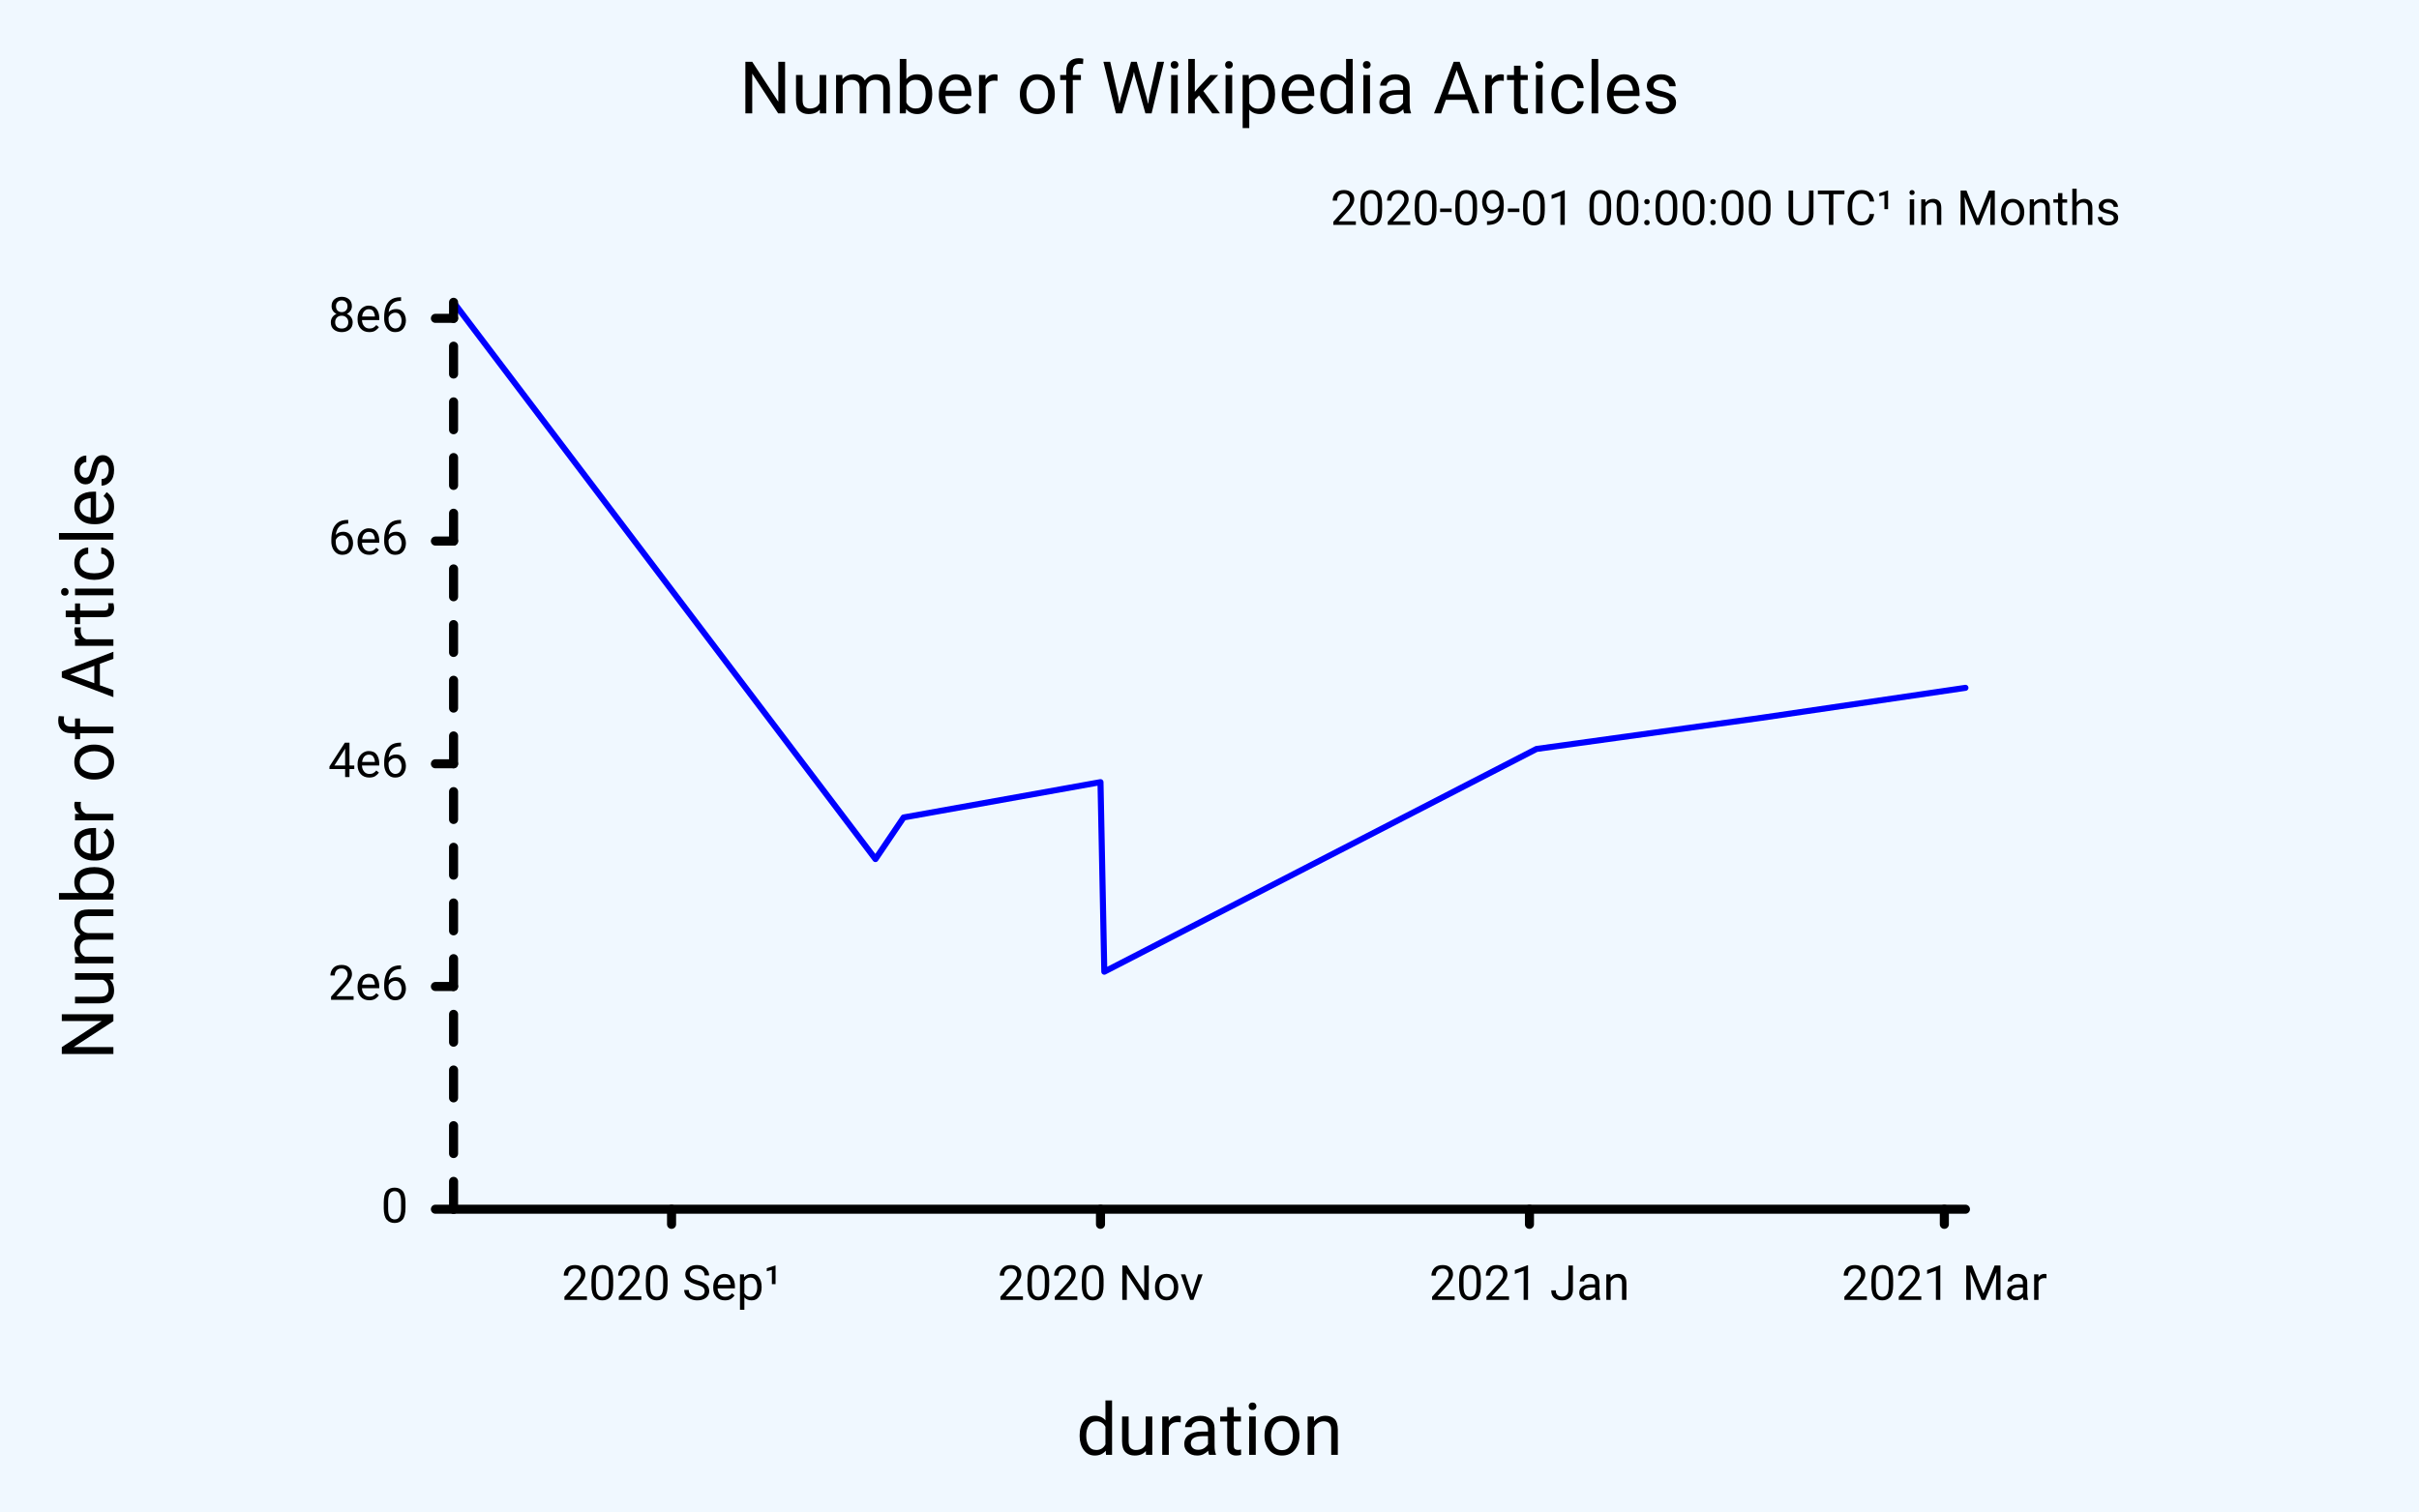
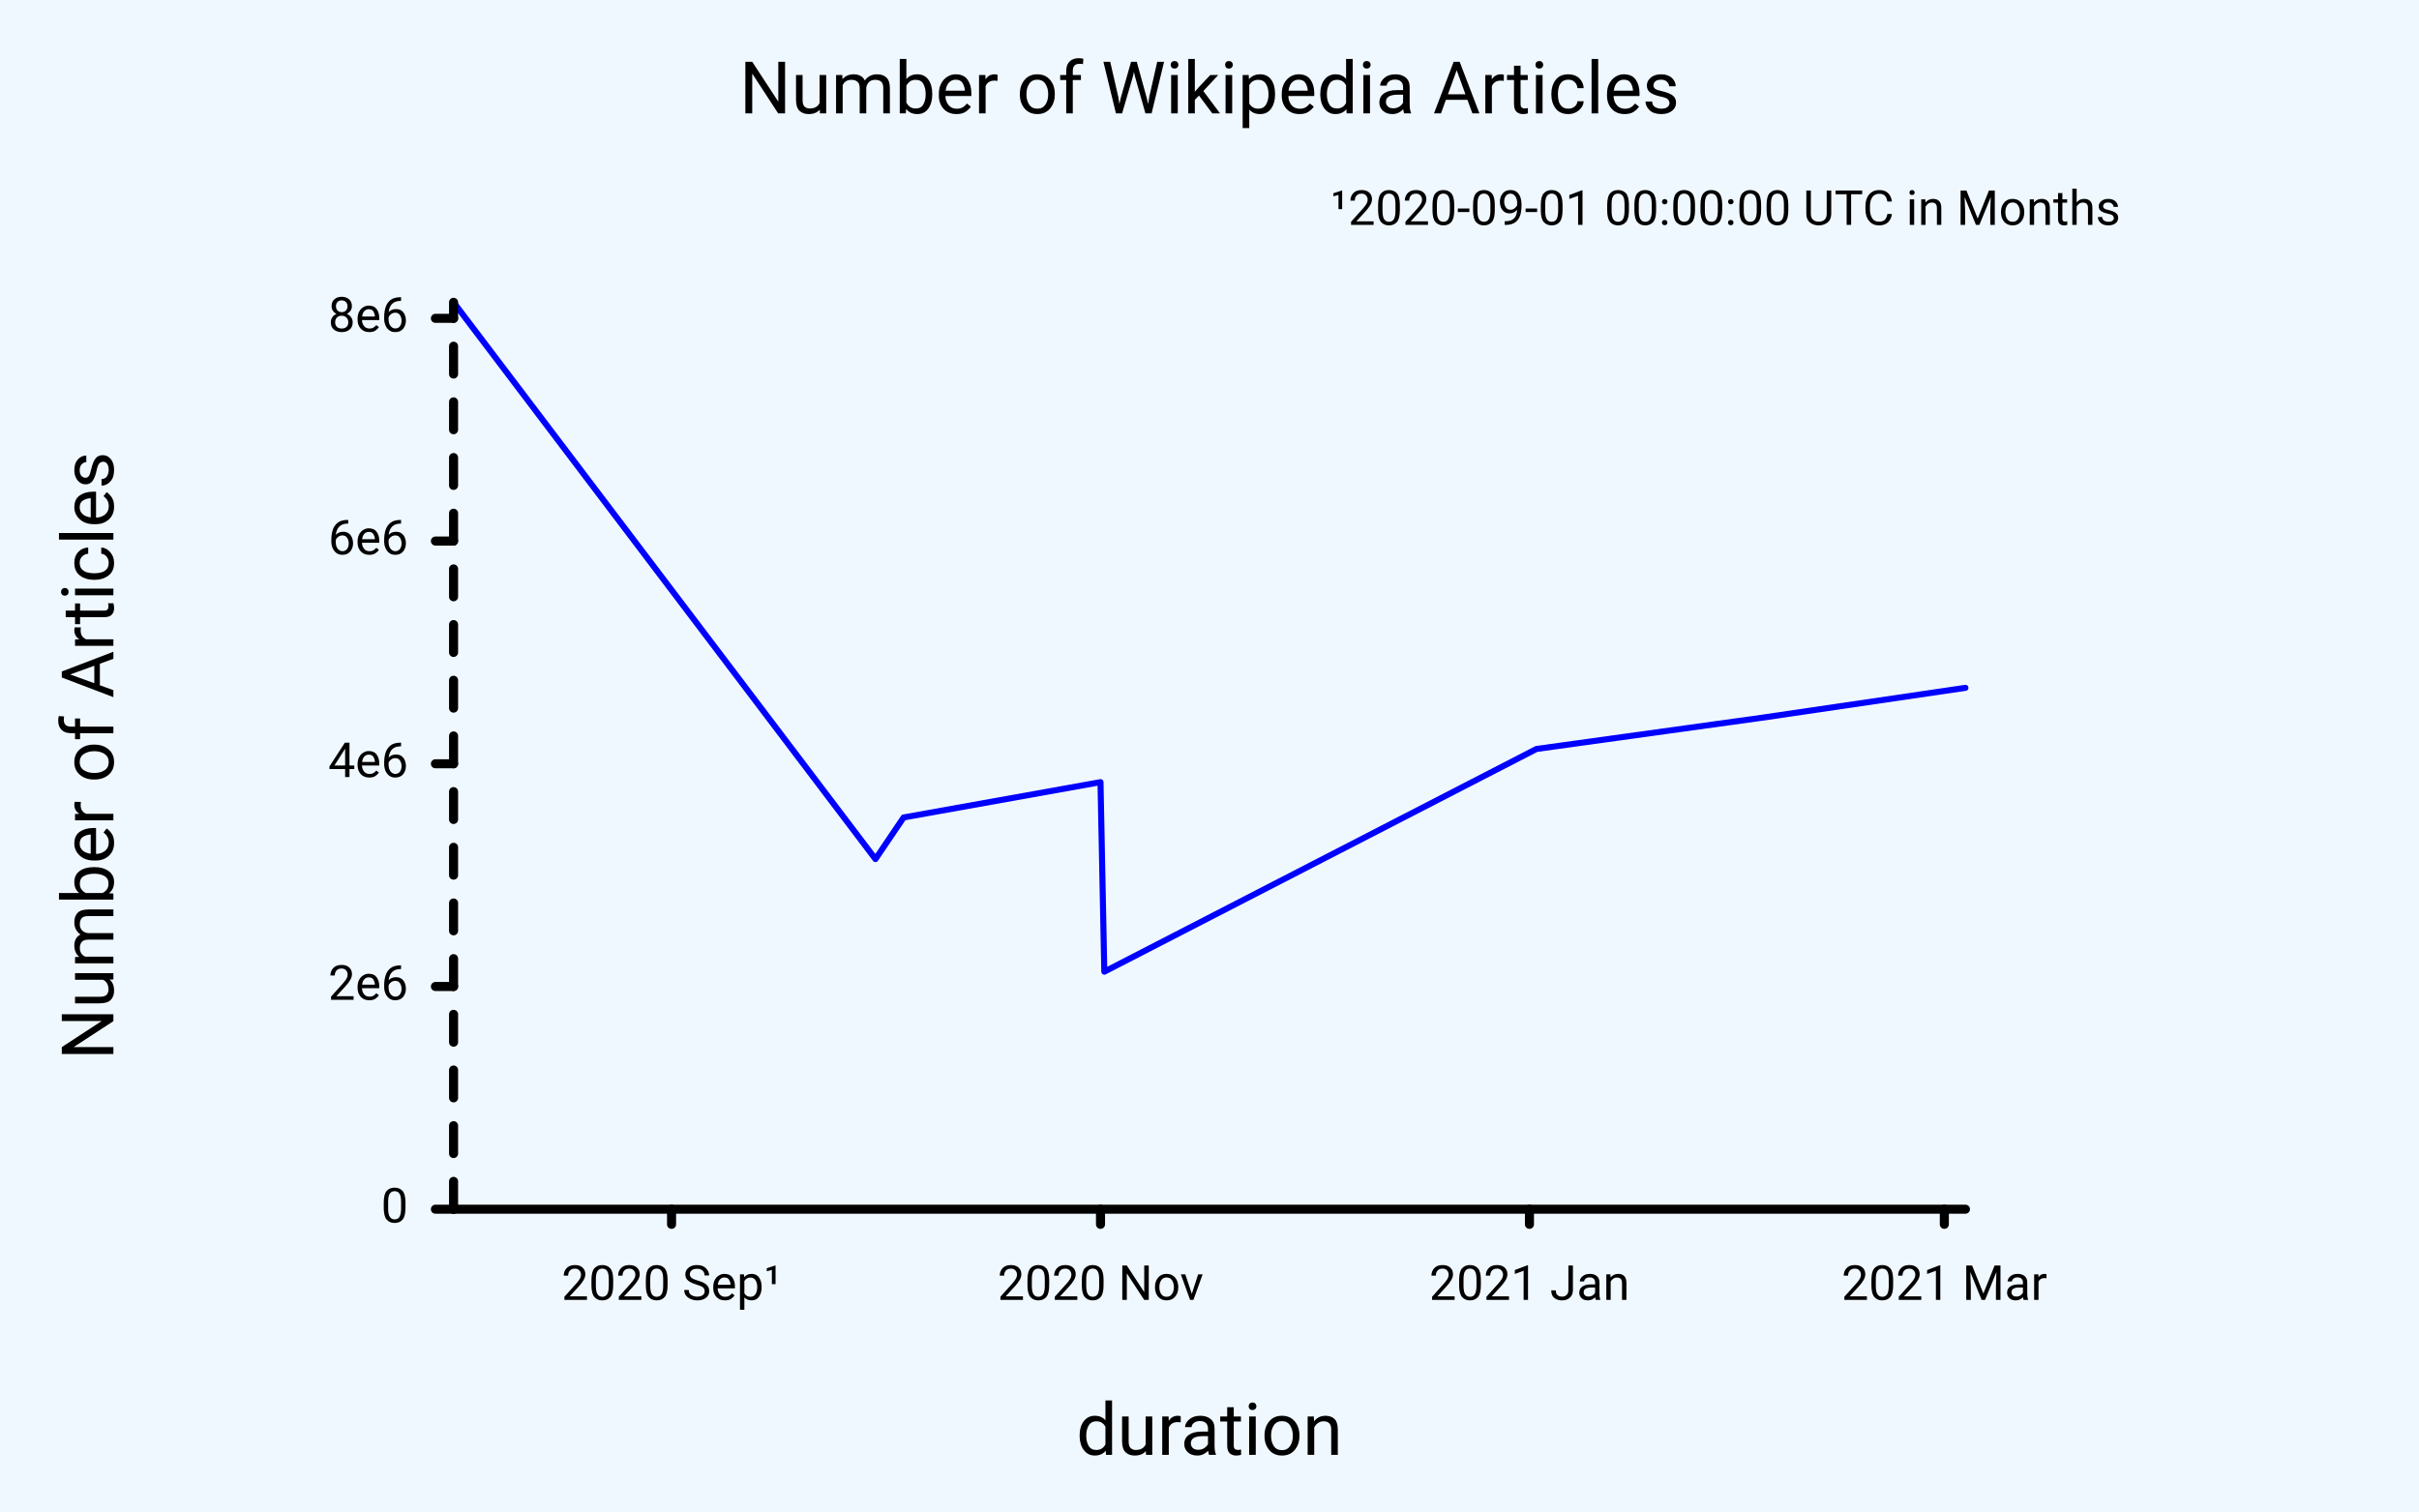
<svg xmlns="http://www.w3.org/2000/svg" class="poloto" width="800" height="500" viewBox="0 0 800 500">
  <style>.poloto{stroke-linecap:round;stroke-linejoin:round;font-family:Roboto,sans-serif;font-size:16px;}.poloto_background{fill:AliceBlue;}.poloto_scatter{stroke-width:7}.poloto_tick_line{stroke:gray;stroke-width:0.5}.poloto_line{stroke-width:2}.poloto_text{fill: black;}.poloto_axis_lines{stroke: black;stroke-width:3;fill:none;stroke-dasharray:none}.poloto_title{font-size:24px;dominant-baseline:start;text-anchor:middle;}.poloto_xname{font-size:24px;dominant-baseline:start;text-anchor:middle;}.poloto_yname{font-size:24px;dominant-baseline:start;text-anchor:middle;}.poloto_legend_text{font-size:20px;dominant-baseline:middle;text-anchor:start;}.poloto0stroke{stroke:blue;}.poloto1stroke{stroke:red;}.poloto2stroke{stroke:green;}.poloto3stroke{stroke:gold;}.poloto4stroke{stroke:aqua;}.poloto5stroke{stroke:lime;}.poloto6stroke{stroke:orange;}.poloto7stroke{stroke:chocolate;}.poloto0fill{fill:blue;}.poloto1fill{fill:red;}.poloto2fill{fill:green;}.poloto3fill{fill:gold;}.poloto4fill{fill:aqua;}.poloto5fill{fill:lime;}.poloto6fill{fill:orange;}.poloto7fill{fill:chocolate;}</style>
  <circle r="1e5" class="poloto_background" />
  <text class="poloto_text poloto_legend_text" x="675" y="100" />
  <path class="poloto_line poloto0stroke" fill="none" stroke="black" d=" M 150.00 100.00 L 289.53 284.18 L 298.84 270.41 L 363.95 258.73 L 365.21 321.43 L 508.14 247.75 L 582.56 237.44 L 650.00 227.53" />
  <text class="poloto_labels poloto_text poloto_title" x="400" y="37.5">Number of Wikipedia Articles</text>
  <text class="poloto_labels poloto_text poloto_xname" x="400" y="481.25">duration</text>
  <text class="poloto_labels poloto_text poloto_yname" transform="rotate(-90,37.5,250)" x="37.5" y="250">Number of Articles</text>
  <text class="poloto_tick_labels poloto_text" dominant-baseline="middle" text-anchor="start" x="150" y="70" />
  <line class="poloto_axis_lines" stroke="black" x1="150" x2="144" y1="400" y2="400" />
  <text class="poloto_tick_labels poloto_text" dominant-baseline="middle" text-anchor="end" x="135" y="400">0</text>
  <line class="poloto_axis_lines" stroke="black" x1="150" x2="144" y1="326.326" y2="326.326" />
  <text class="poloto_tick_labels poloto_text" dominant-baseline="middle" text-anchor="end" x="135" y="326.326">2e6</text>
  <line class="poloto_axis_lines" stroke="black" x1="150" x2="144" y1="252.652" y2="252.652" />
  <text class="poloto_tick_labels poloto_text" dominant-baseline="middle" text-anchor="end" x="135" y="252.652">4e6</text>
  <line class="poloto_axis_lines" stroke="black" x1="150" x2="144" y1="178.978" y2="178.978" />
  <text class="poloto_tick_labels poloto_text" dominant-baseline="middle" text-anchor="end" x="135" y="178.978">6e6</text>
  <line class="poloto_axis_lines" stroke="black" x1="150" x2="144" y1="105.305" y2="105.305" />
  <text class="poloto_tick_labels poloto_text" dominant-baseline="middle" text-anchor="end" x="135" y="105.305">8e6</text>
-   <text class="poloto_tick_labels poloto_text" dominant-baseline="middle" text-anchor="start" x="440" y="70">2020-09-01 00:00:00 UTC¹ in Months</text>
+   <text class="poloto_tick_labels poloto_text" dominant-baseline="middle" text-anchor="start" x="440" y="70">¹2020-09-01 00:00:00 UTC in Months</text>
  <line class="poloto_axis_lines" stroke="black" x1="222.093" x2="222.093" y1="400" y2="405" />
  <text class="poloto_tick_labels poloto_text" dominant-baseline="start" text-anchor="middle" x="222.093" y="430">2020 Sep¹</text>
  <line class="poloto_axis_lines" stroke="black" x1="363.953" x2="363.953" y1="400" y2="405" />
  <text class="poloto_tick_labels poloto_text" dominant-baseline="start" text-anchor="middle" x="363.953" y="430">2020 Nov</text>
  <line class="poloto_axis_lines" stroke="black" x1="505.814" x2="505.814" y1="400" y2="405" />
  <text class="poloto_tick_labels poloto_text" dominant-baseline="start" text-anchor="middle" x="505.814" y="430">2021 Jan</text>
  <line class="poloto_axis_lines" stroke="black" x1="643.023" x2="643.023" y1="400" y2="405" />
  <text class="poloto_tick_labels poloto_text" dominant-baseline="start" text-anchor="middle" x="643.023" y="430">2021 Mar</text>
  <path stroke="black" fill="none" class="poloto_axis_lines" d=" M 150 400 L 650 400" />
  <path stroke="black" fill="none" class="poloto_axis_lines" style="stroke-dasharray:9.209;stroke-dashoffset:-0;" d=" M 150 400 L 150 100" />
</svg>
